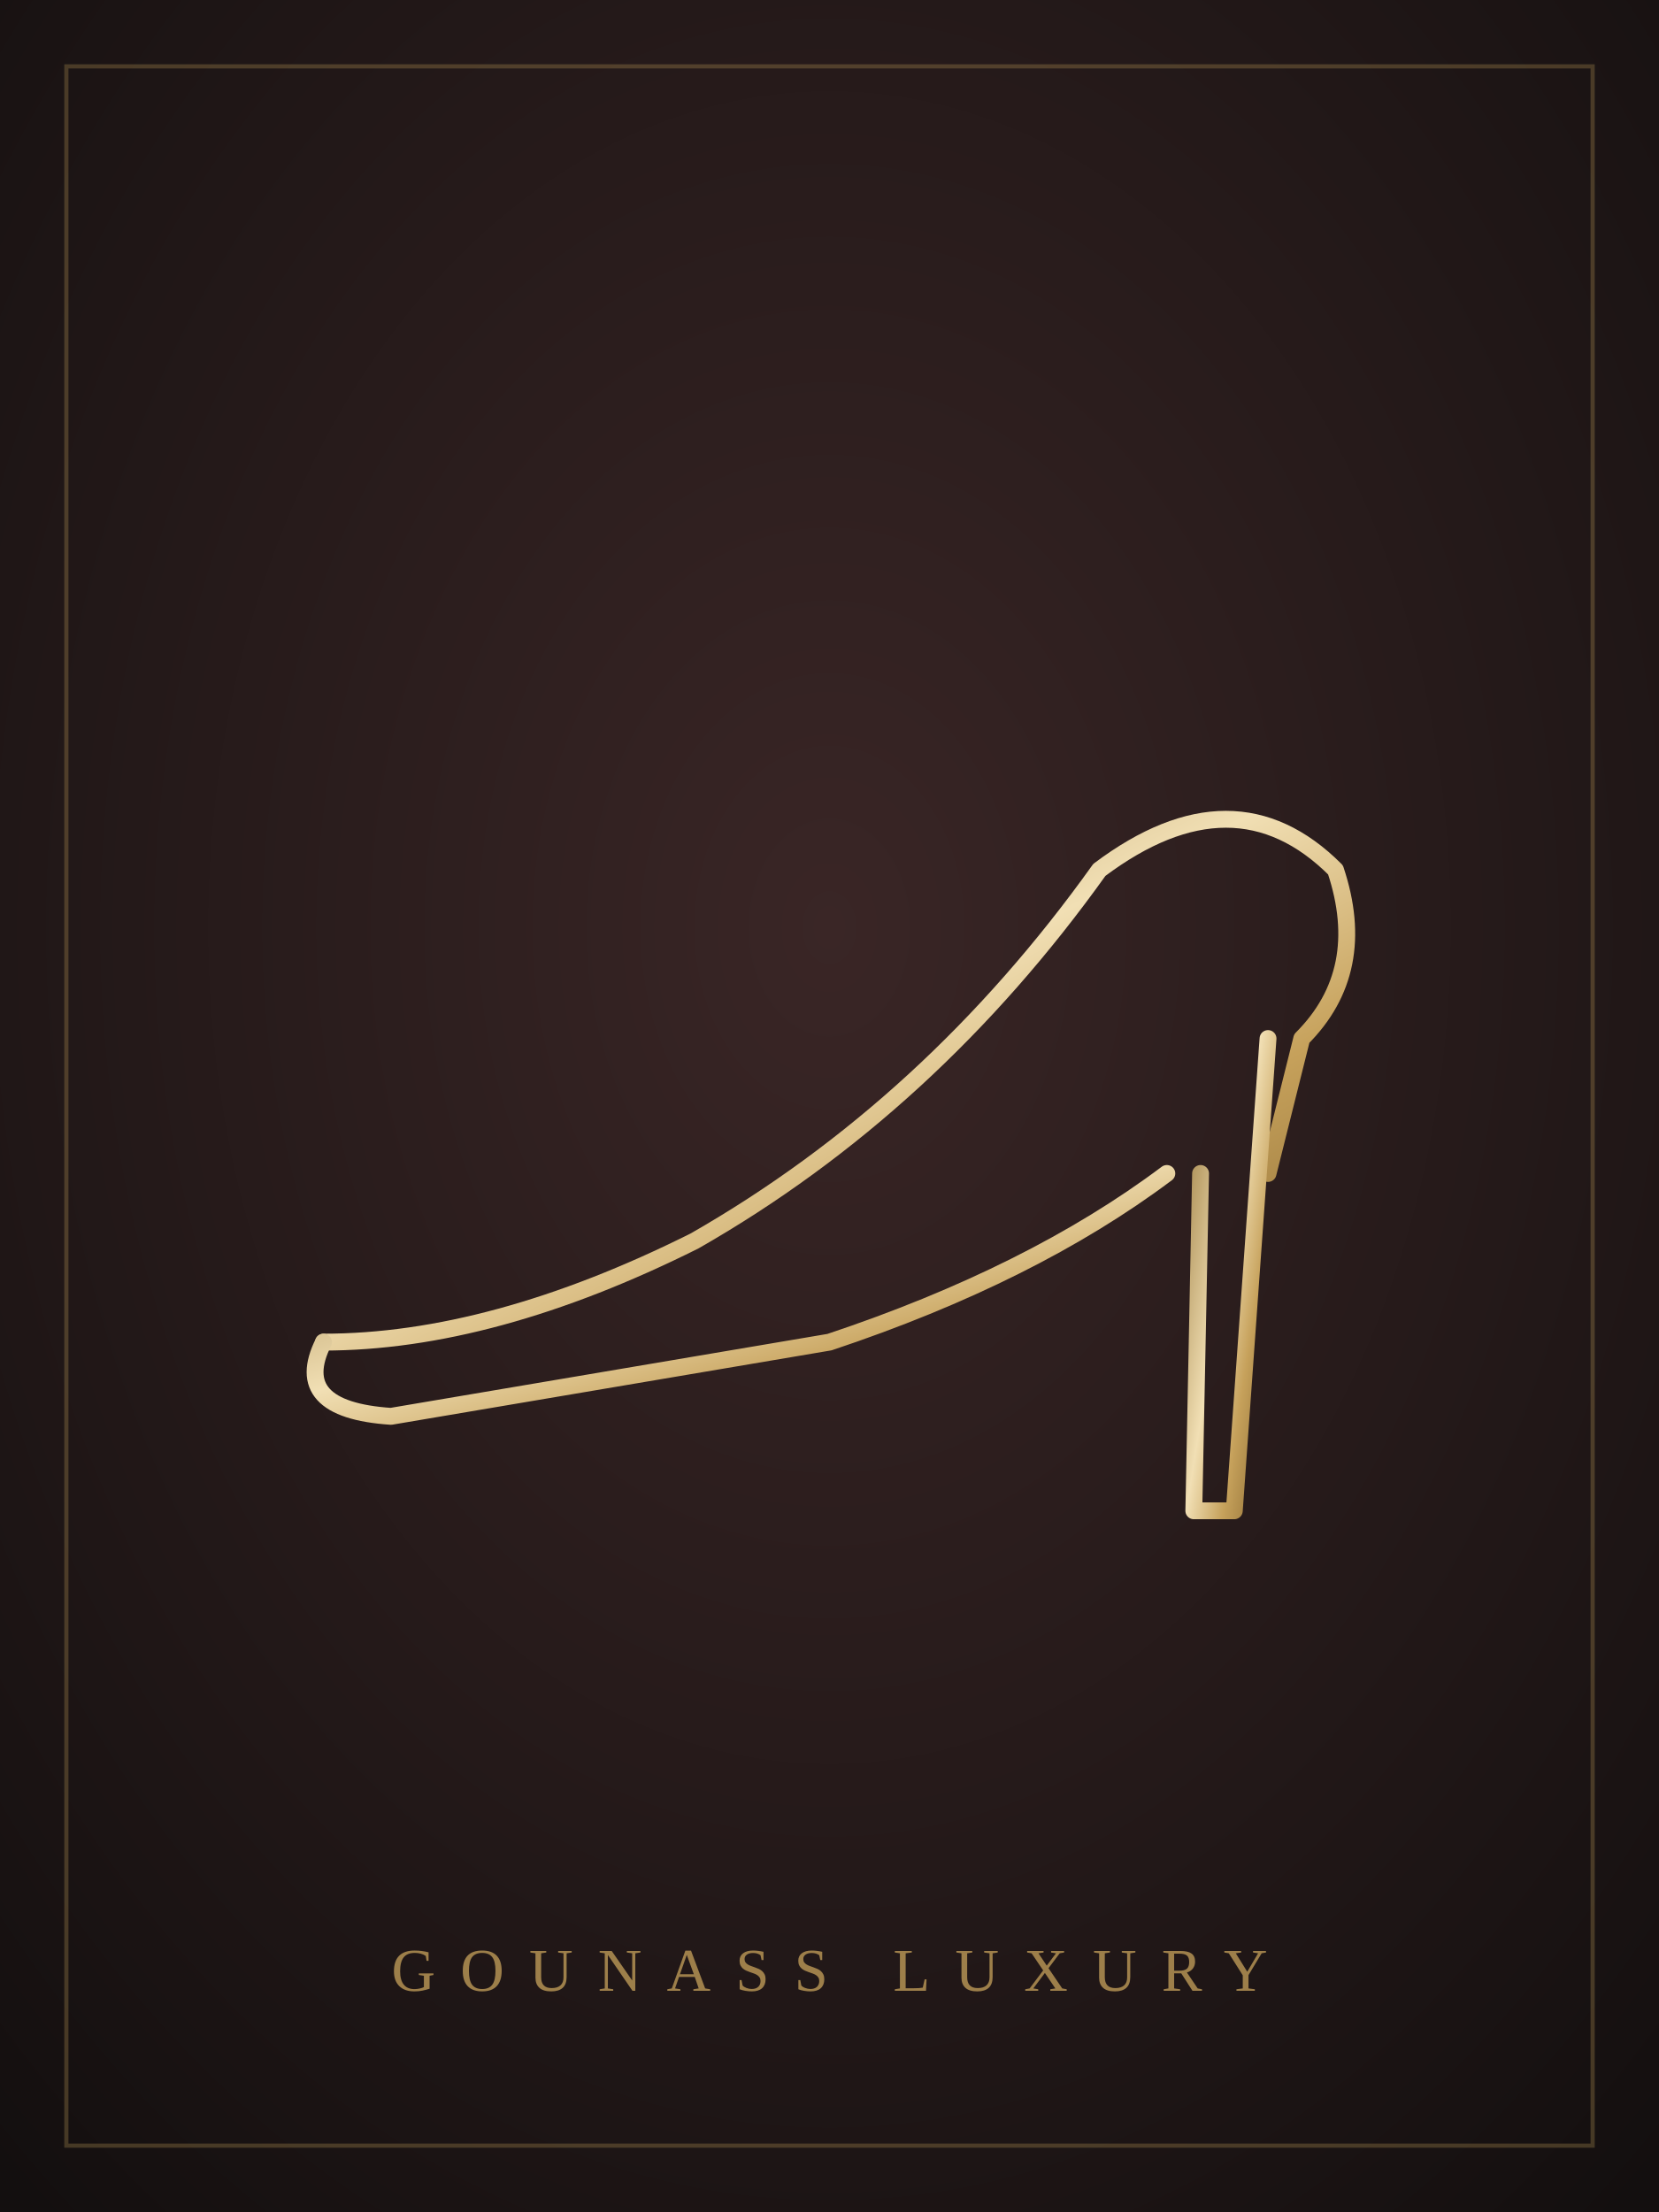
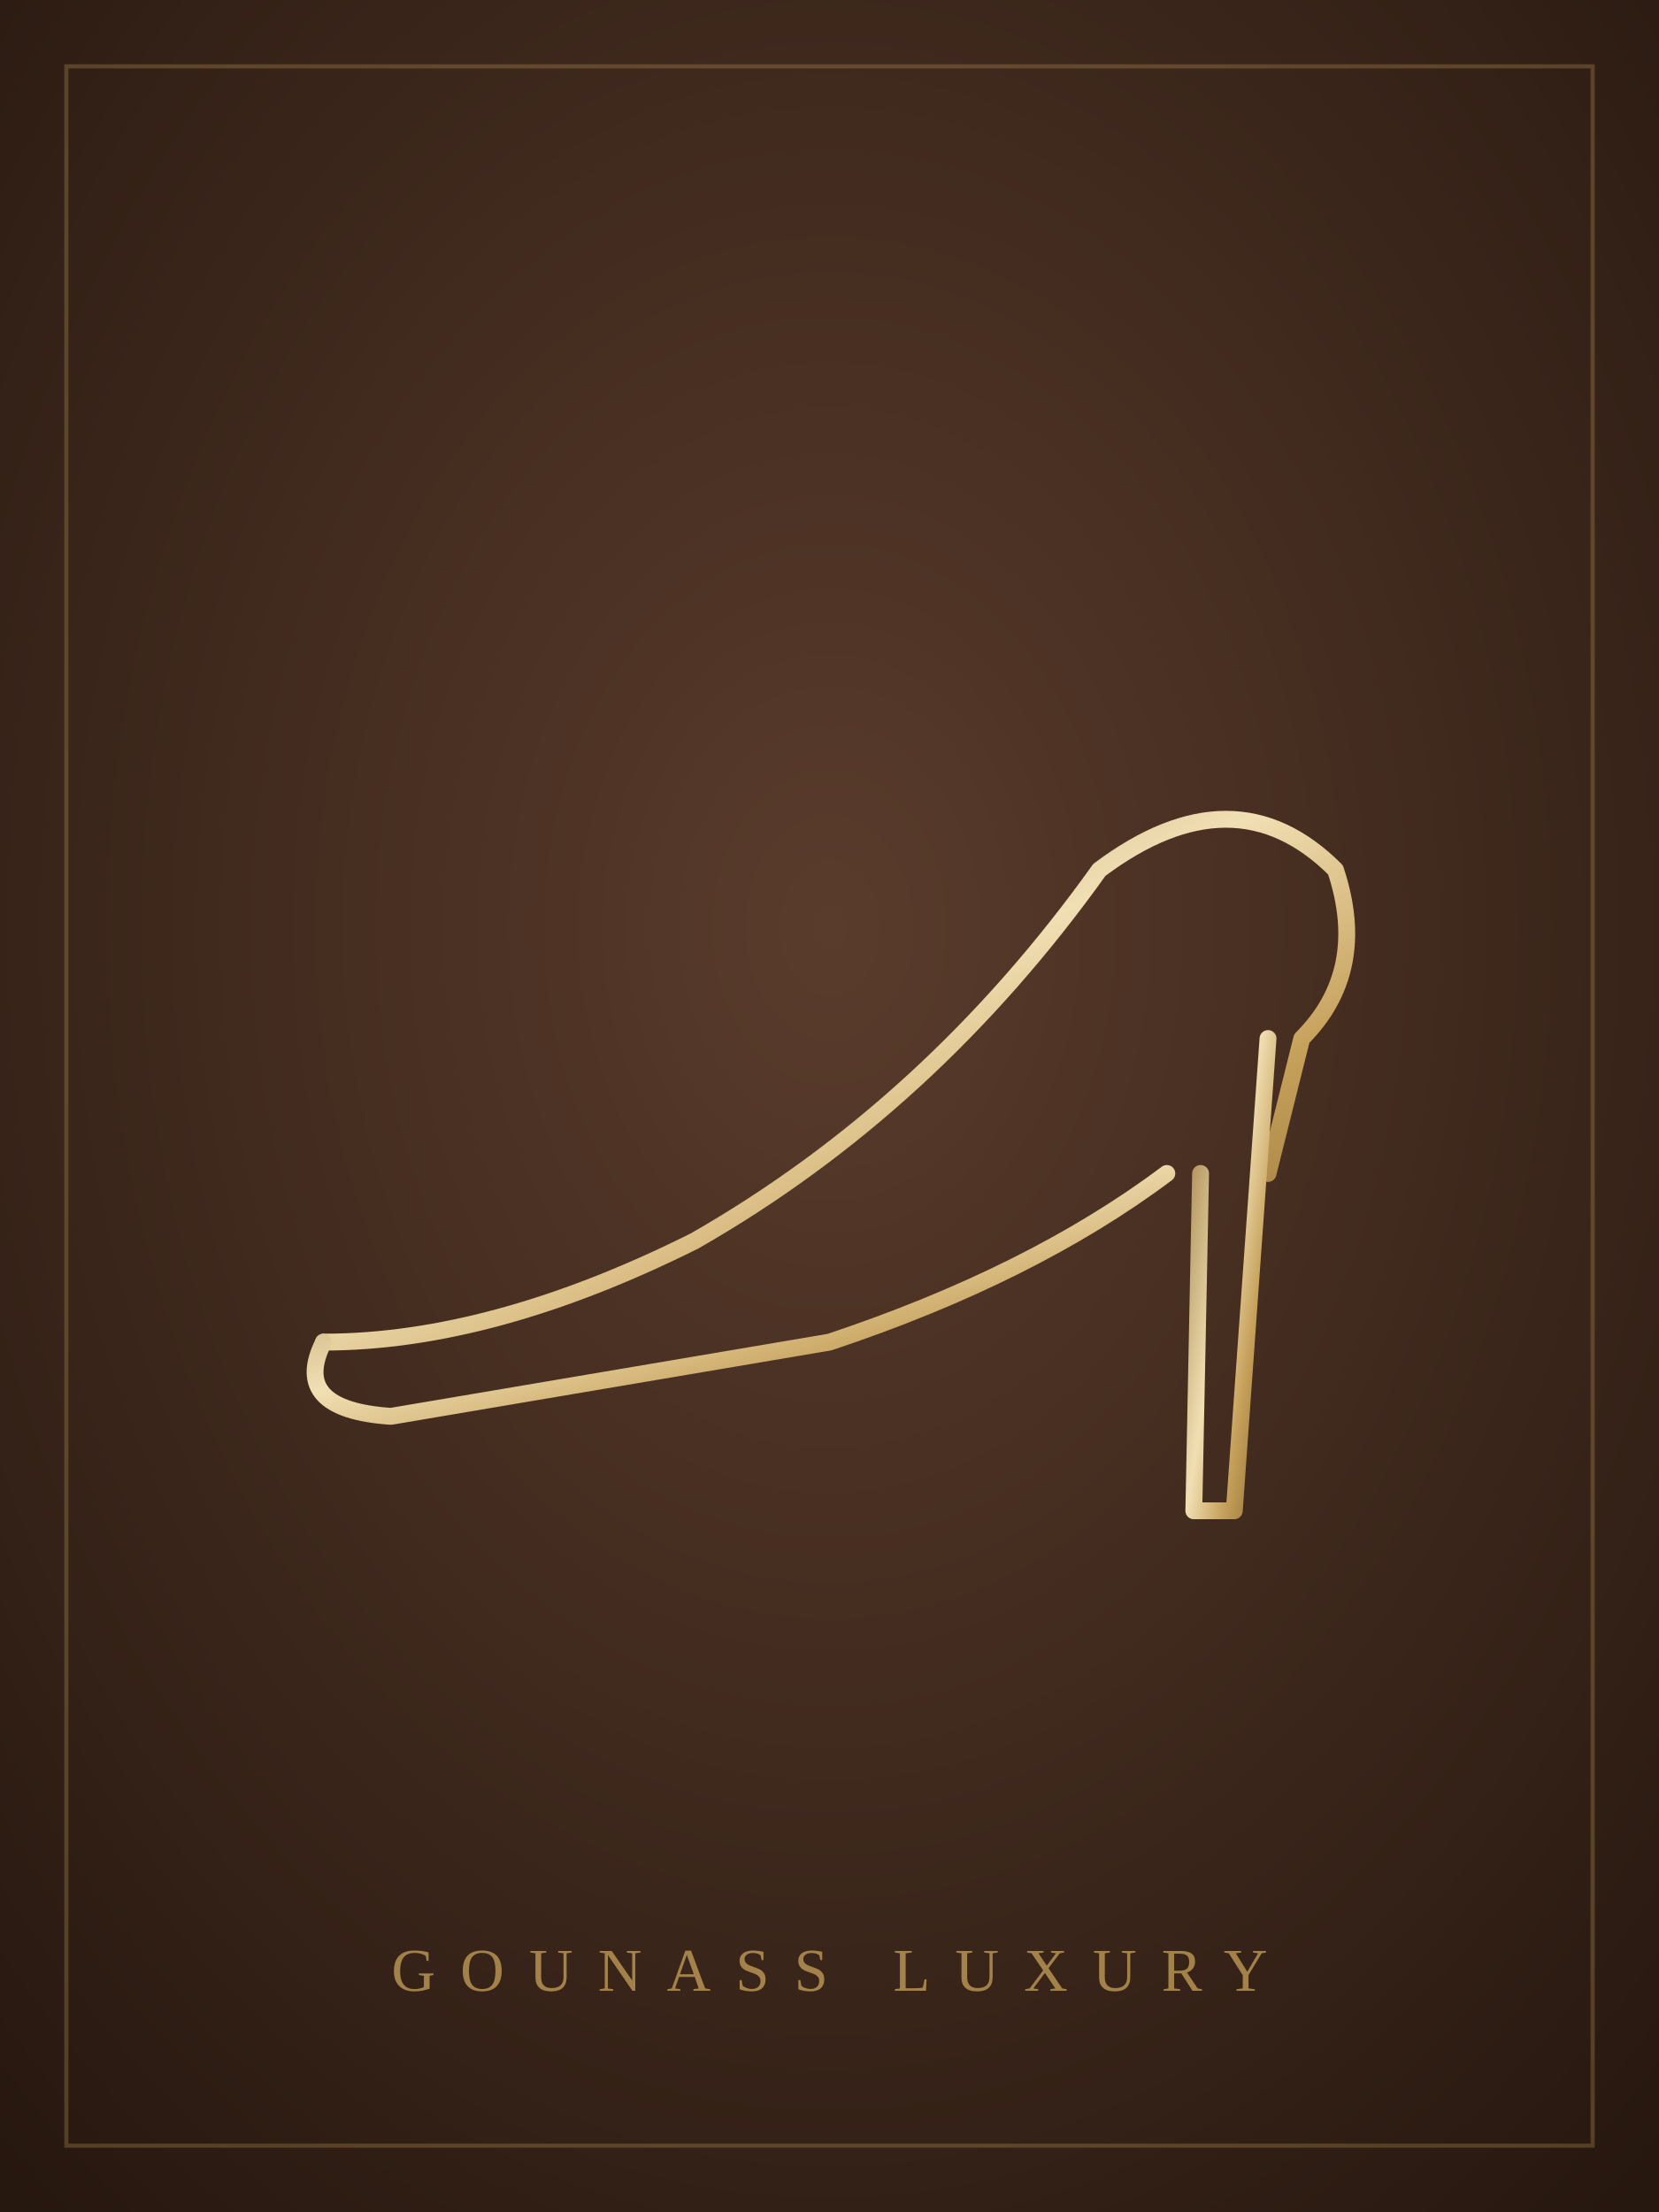
<svg xmlns="http://www.w3.org/2000/svg" viewBox="0 0 600 800" width="600" height="800">
  <defs>
    <radialGradient id="bg" cx="50%" cy="42%" r="75%">
-       <stop offset="0" stop-color="#3a2626" />
-       <stop offset="1" stop-color="#130f0f" />
+       <stop offset="0" stop-color="#5a3c2c" />
+       <stop offset="1" stop-color="#26170f" />
    </radialGradient>
    <linearGradient id="g" x1="0" y1="0" x2="1" y2="1">
      <stop offset="0" stop-color="#9C7C3F" />
      <stop offset=".45" stop-color="#F1DFB4" />
      <stop offset=".7" stop-color="#C6A15B" />
      <stop offset="1" stop-color="#8A6A32" />
    </linearGradient>
  </defs>
  <rect width="600" height="800" fill="url(#bg)" />
  <rect x="24" y="24" width="552" height="752" fill="none" stroke="#C6A15B" stroke-opacity=".28" stroke-width="1.5" />
  <g transform="translate(300 400) scale(1.22) translate(-300 -400)">
    <path fill="none" stroke="url(#g)" stroke-width="5" stroke-linecap="round" stroke-linejoin="round" d="M150 470 Q200 470 260 440 Q330 400 380 330 Q420 300 450 330 Q460 360 440 380 L430 420" />
    <path fill="none" stroke="url(#g)" stroke-width="5" stroke-linecap="round" stroke-linejoin="round" d="M150 470 Q140 490 170 492 L300 470 Q360 450 400 420" />
    <path fill="none" stroke="url(#g)" stroke-width="5" stroke-linecap="round" stroke-linejoin="round" d="M430 380 L420 520 L408 520 L410 420" />
  </g>
  <text x="300" y="720" text-anchor="middle" font-family="Georgia, 'Times New Roman', serif" font-size="22" letter-spacing="9" fill="#C6A15B" fill-opacity=".75">GOUNASS LUXURY</text>
</svg>
